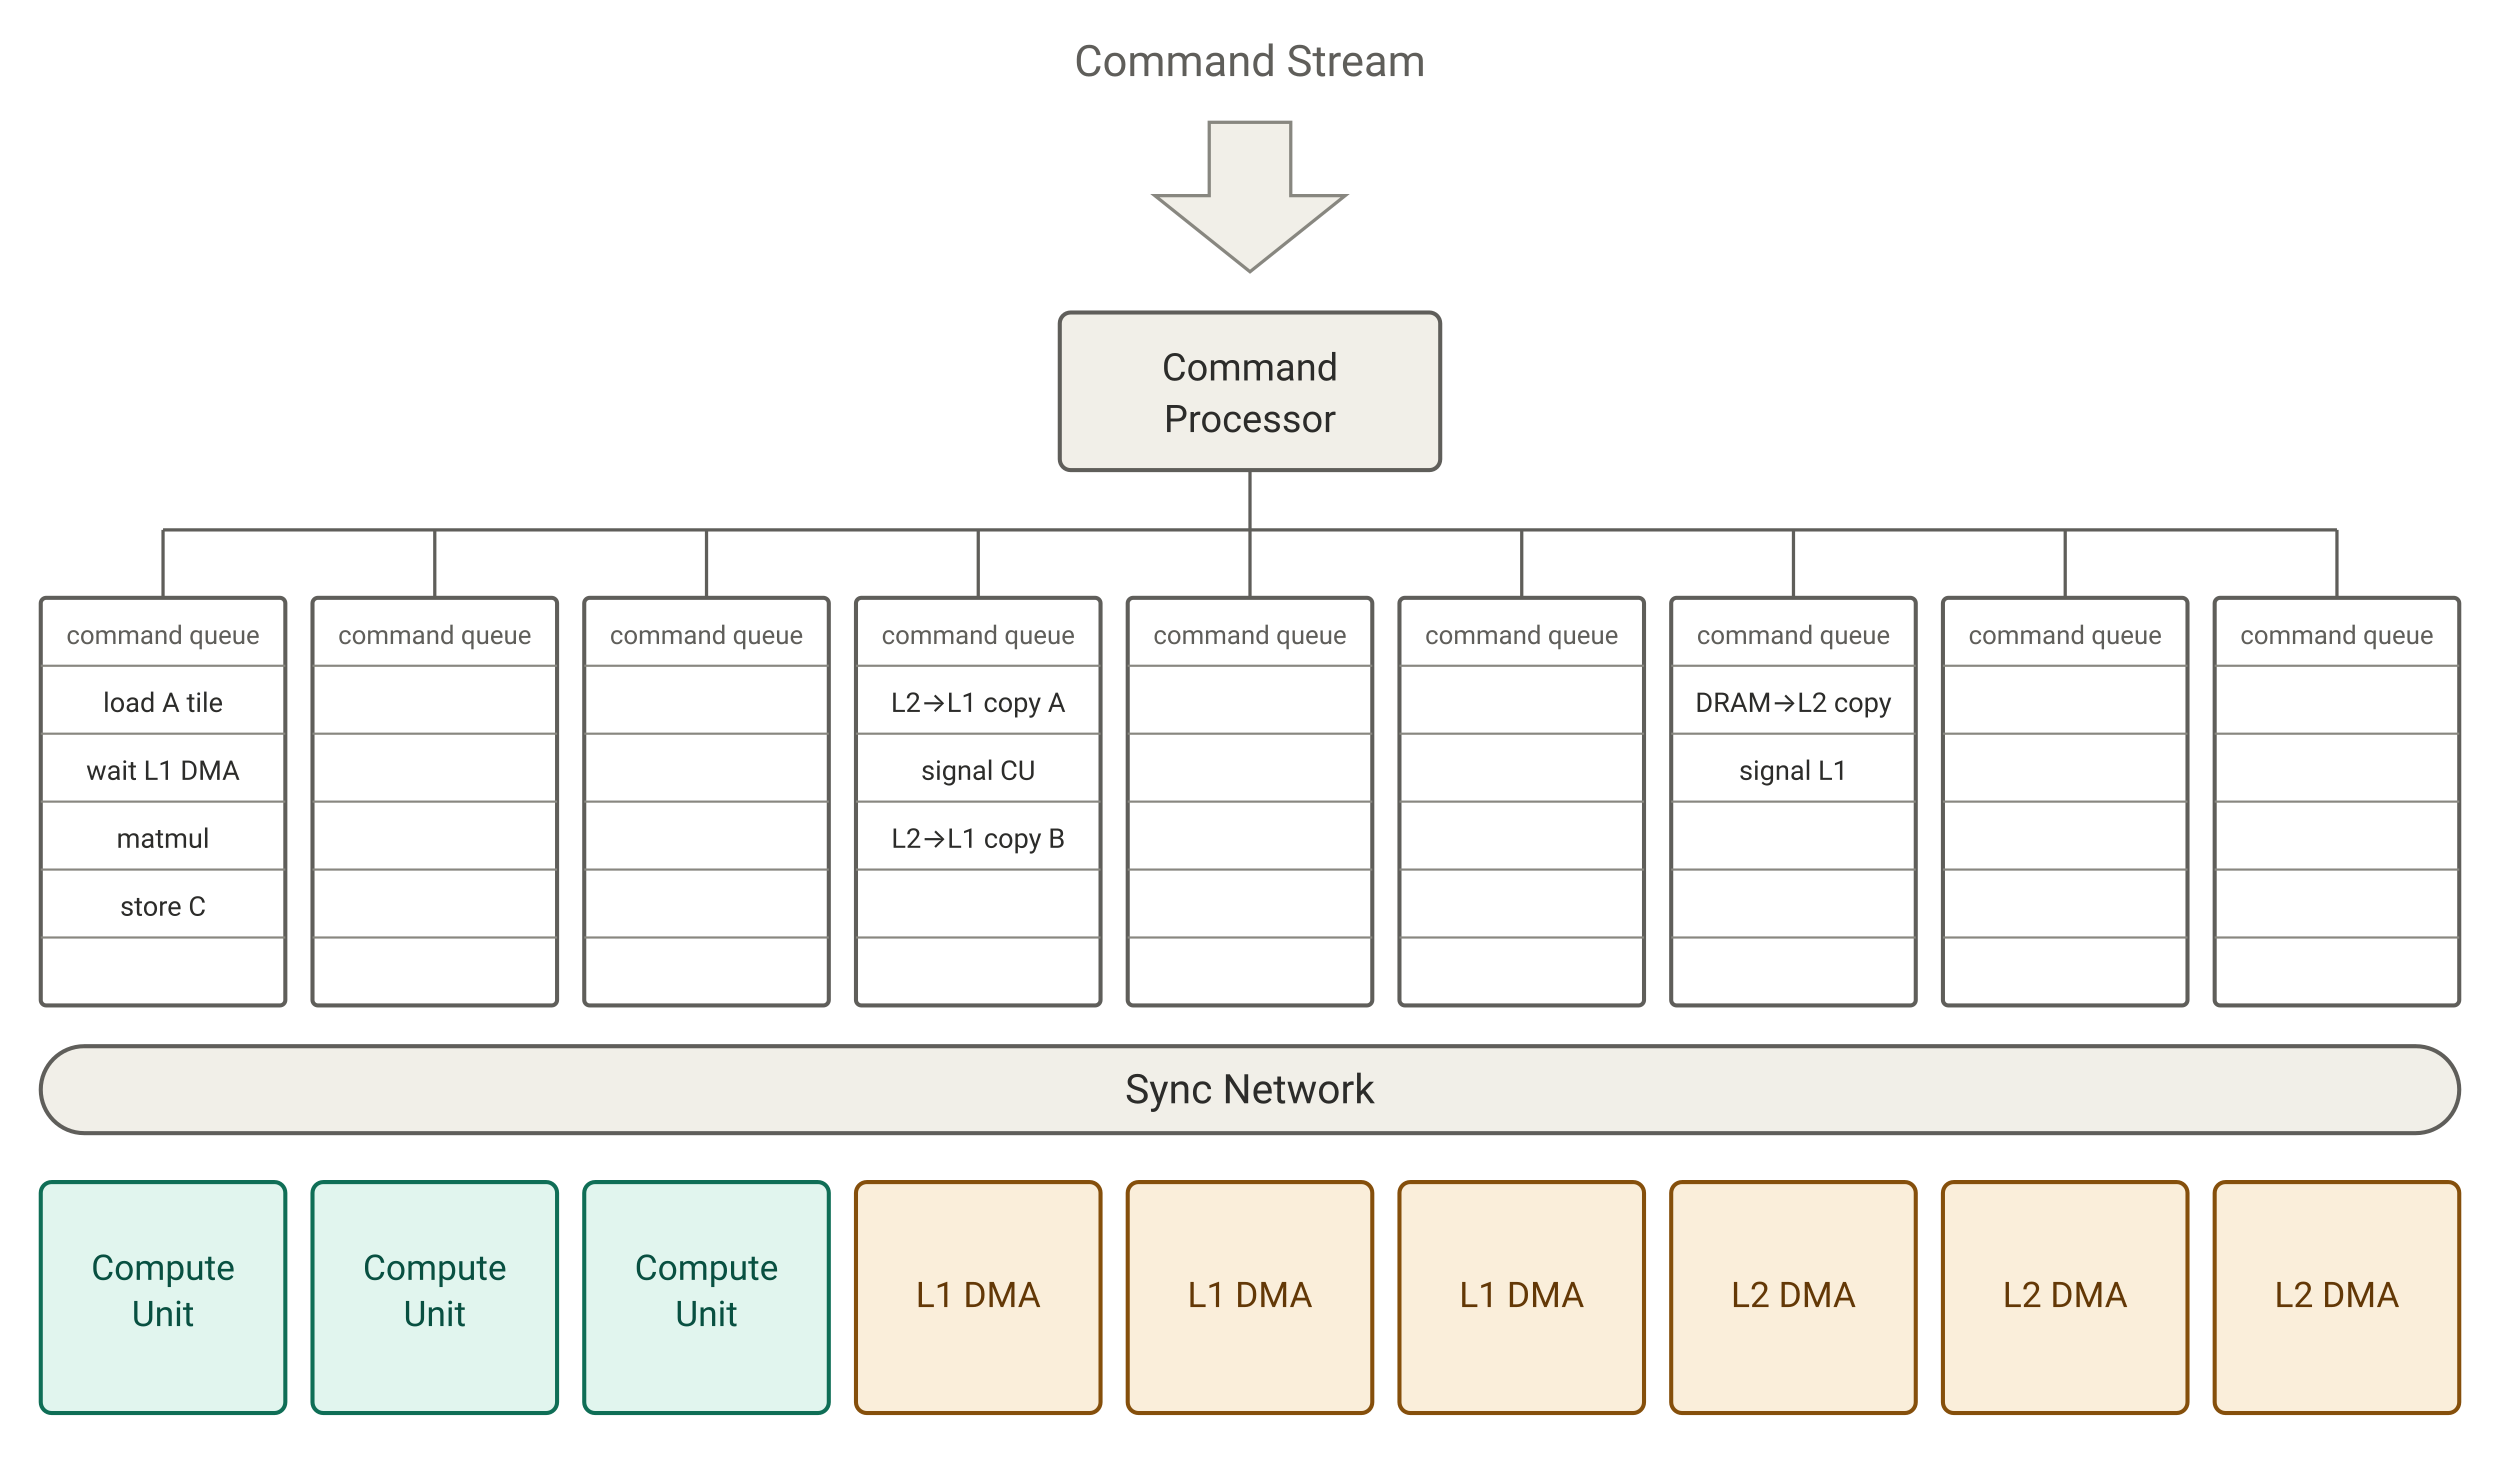
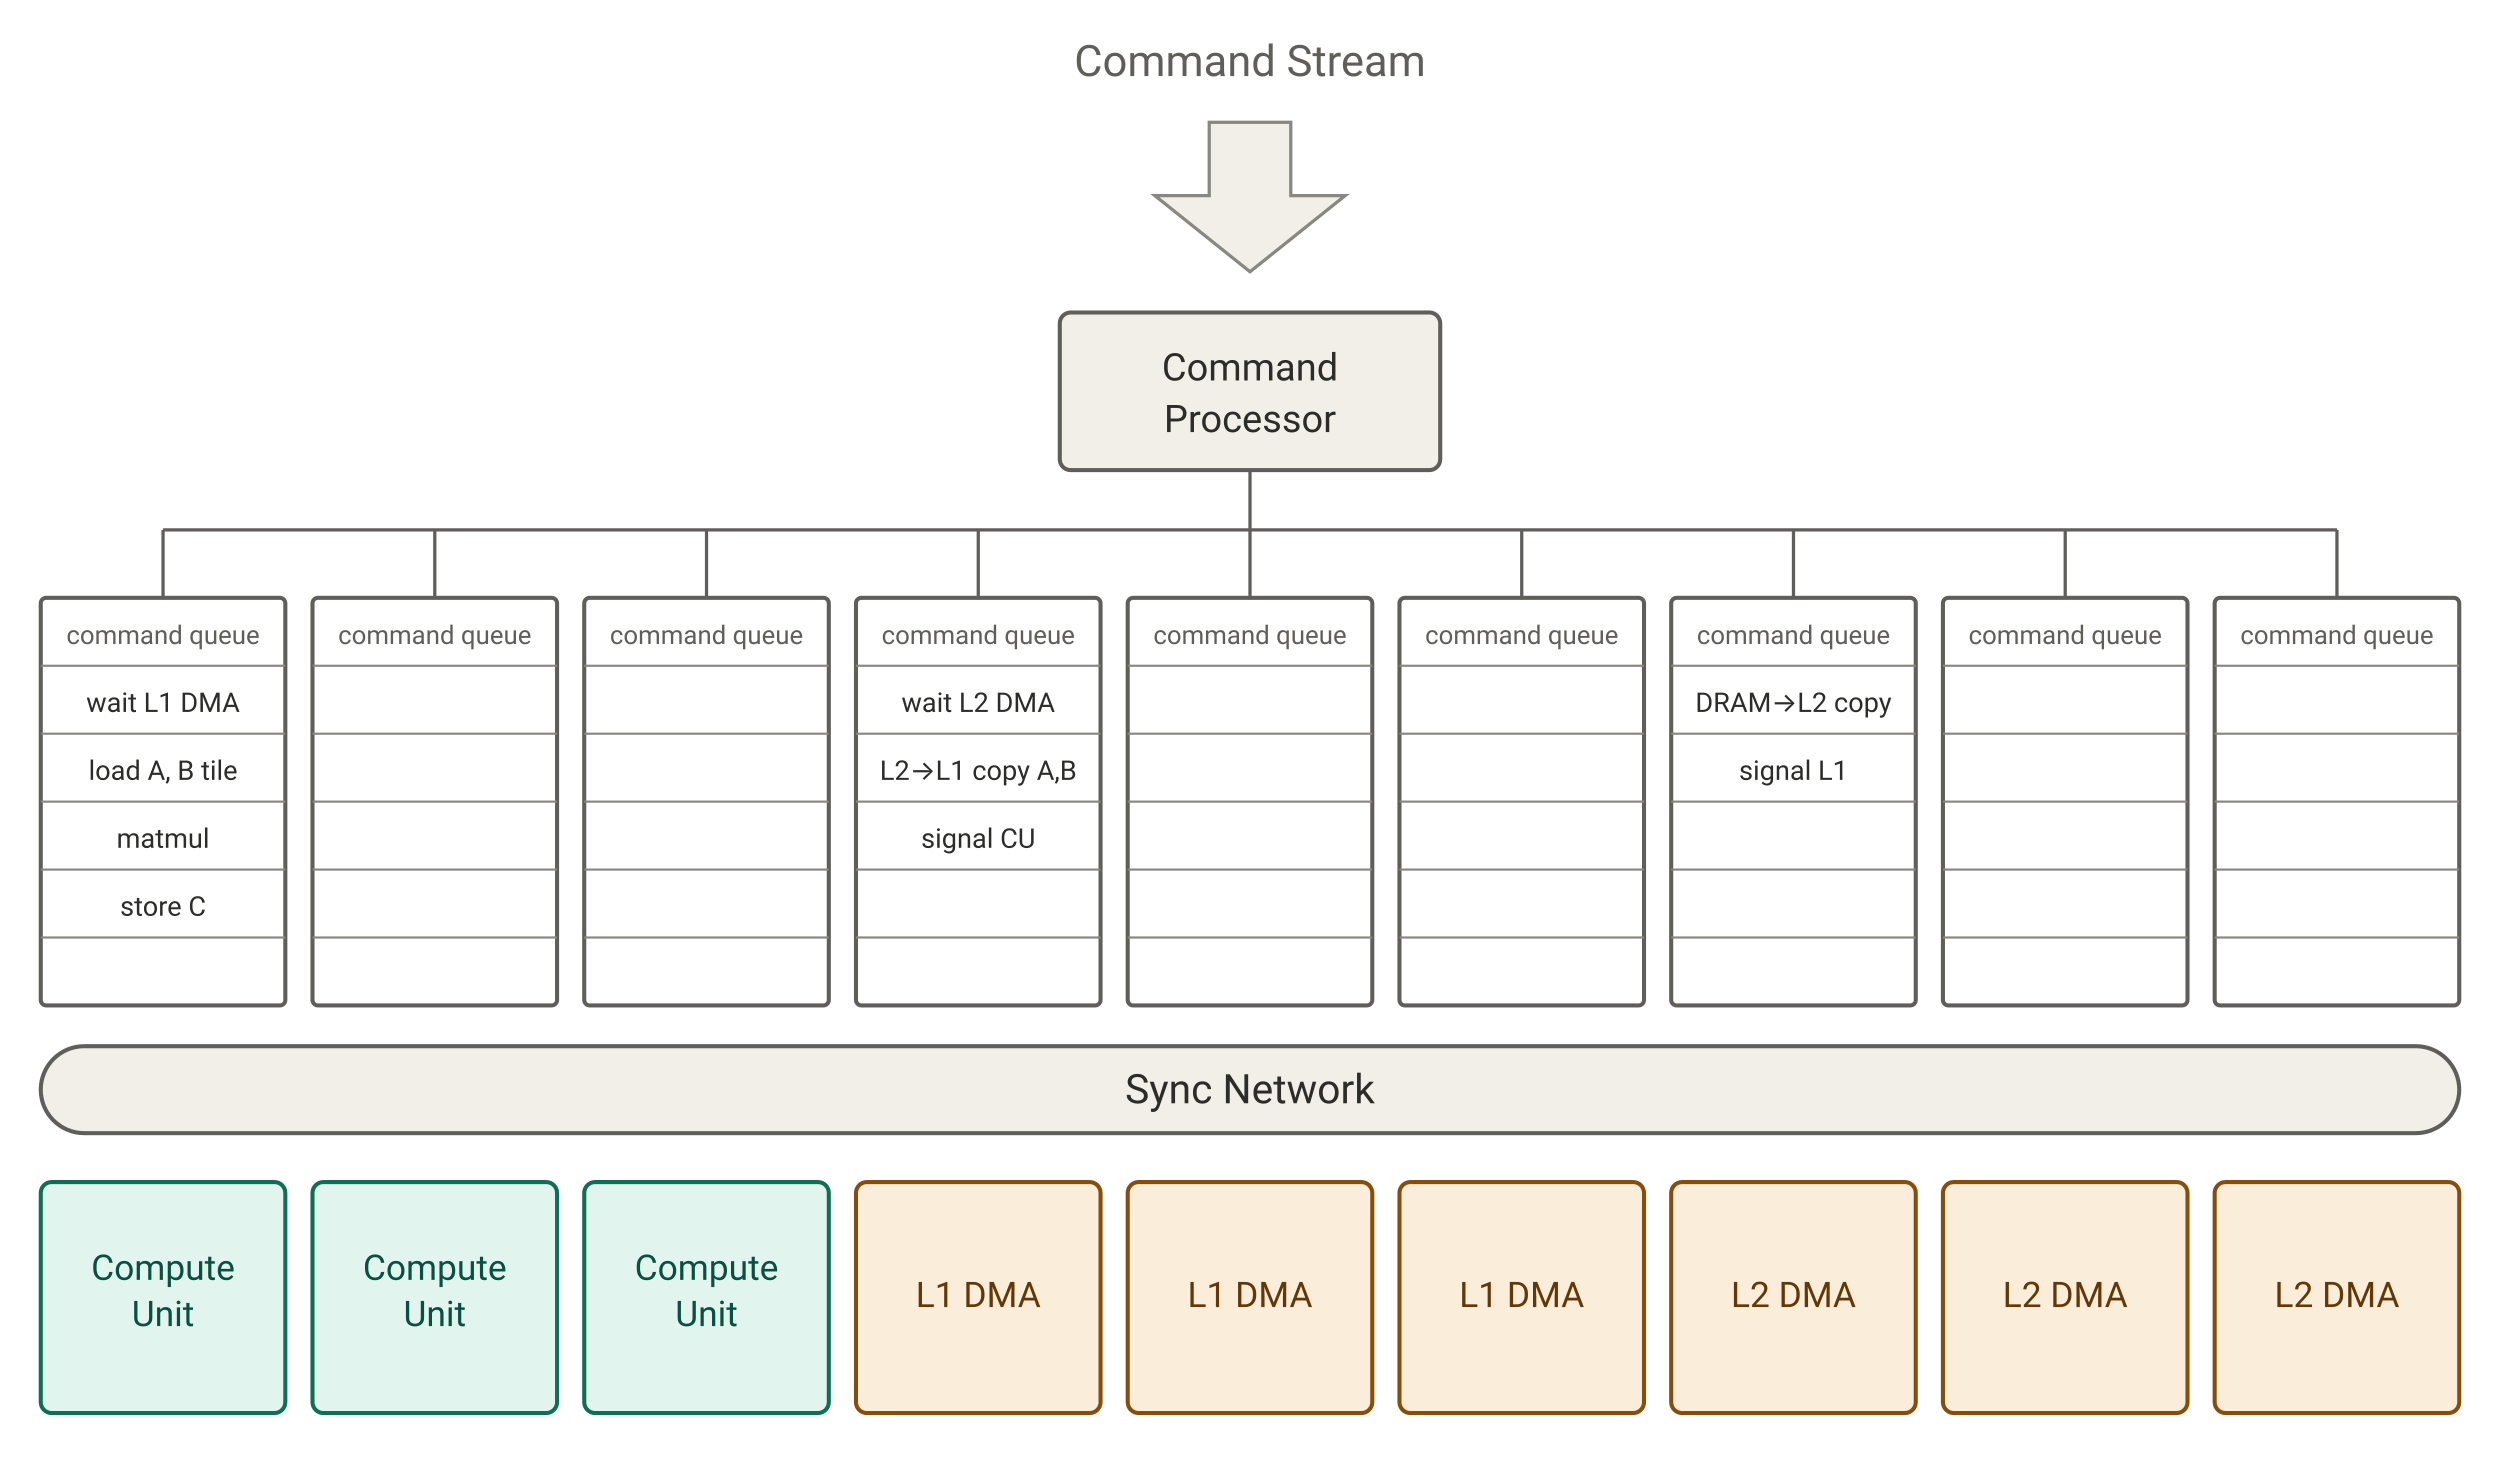
<svg xmlns="http://www.w3.org/2000/svg" width="920" height="540" viewBox="0 0 920 540" font-family="-apple-system, BlinkMacSystemFont, 'Segoe UI', Roboto, 'Apple SD Gothic Neo', 'Malgun Gothic', sans-serif">
  <text x="460" y="28" text-anchor="middle" font-size="16" fill="#5F5E5A">Command Stream</text>
  <path d="M 445 45 L 475 45 L 475 72 L 495 72 L 460 100 L 425 72 L 445 72 Z" fill="#F1EFE8" stroke="#888780" stroke-width="1.2" />
  <rect x="390" y="115" width="140" height="58" rx="4" fill="#F1EFE8" stroke="#5F5E5A" stroke-width="1.5" />
  <text x="460" y="140" text-anchor="middle" font-size="14" fill="#2C2C2A">Command</text>
  <text x="460" y="159" text-anchor="middle" font-size="14" fill="#2C2C2A">Processor</text>
  <g stroke="#5F5E5A" stroke-width="1.2" fill="none">
    <line x1="460" y1="173" x2="460" y2="195" />
    <line x1="60" y1="195" x2="860" y2="195" />
    <line x1="60" y1="195" x2="60" y2="220" />
    <line x1="160" y1="195" x2="160" y2="220" />
    <line x1="260" y1="195" x2="260" y2="220" />
    <line x1="360" y1="195" x2="360" y2="220" />
    <line x1="460" y1="195" x2="460" y2="220" />
    <line x1="560" y1="195" x2="560" y2="220" />
    <line x1="660" y1="195" x2="660" y2="220" />
    <line x1="760" y1="195" x2="760" y2="220" />
    <line x1="860" y1="195" x2="860" y2="220" />
  </g>
  <g stroke="#5F5E5A" stroke-width="1.5" fill="none">
    <rect x="15" y="220" width="90" height="150" rx="2" />
    <rect x="115" y="220" width="90" height="150" rx="2" />
    <rect x="215" y="220" width="90" height="150" rx="2" />
    <rect x="315" y="220" width="90" height="150" rx="2" />
    <rect x="415" y="220" width="90" height="150" rx="2" />
    <rect x="515" y="220" width="90" height="150" rx="2" />
    <rect x="615" y="220" width="90" height="150" rx="2" />
    <rect x="715" y="220" width="90" height="150" rx="2" />
    <rect x="815" y="220" width="90" height="150" rx="2" />
  </g>
  <g stroke="#888780" stroke-width="0.8">
    <line x1="15" y1="245" x2="105" y2="245" />
    <line x1="15" y1="270" x2="105" y2="270" />
    <line x1="15" y1="295" x2="105" y2="295" />
    <line x1="15" y1="320" x2="105" y2="320" />
    <line x1="15" y1="345" x2="105" y2="345" />
    <line x1="115" y1="245" x2="205" y2="245" />
    <line x1="115" y1="270" x2="205" y2="270" />
    <line x1="115" y1="295" x2="205" y2="295" />
    <line x1="115" y1="320" x2="205" y2="320" />
    <line x1="115" y1="345" x2="205" y2="345" />
    <line x1="215" y1="245" x2="305" y2="245" />
    <line x1="215" y1="270" x2="305" y2="270" />
    <line x1="215" y1="295" x2="305" y2="295" />
    <line x1="215" y1="320" x2="305" y2="320" />
    <line x1="215" y1="345" x2="305" y2="345" />
    <line x1="315" y1="245" x2="405" y2="245" />
    <line x1="315" y1="270" x2="405" y2="270" />
    <line x1="315" y1="295" x2="405" y2="295" />
    <line x1="315" y1="320" x2="405" y2="320" />
    <line x1="315" y1="345" x2="405" y2="345" />
    <line x1="415" y1="245" x2="505" y2="245" />
    <line x1="415" y1="270" x2="505" y2="270" />
    <line x1="415" y1="295" x2="505" y2="295" />
    <line x1="415" y1="320" x2="505" y2="320" />
    <line x1="415" y1="345" x2="505" y2="345" />
    <line x1="515" y1="245" x2="605" y2="245" />
    <line x1="515" y1="270" x2="605" y2="270" />
    <line x1="515" y1="295" x2="605" y2="295" />
    <line x1="515" y1="320" x2="605" y2="320" />
    <line x1="515" y1="345" x2="605" y2="345" />
    <line x1="615" y1="245" x2="705" y2="245" />
    <line x1="615" y1="270" x2="705" y2="270" />
    <line x1="615" y1="295" x2="705" y2="295" />
    <line x1="615" y1="320" x2="705" y2="320" />
    <line x1="615" y1="345" x2="705" y2="345" />
    <line x1="715" y1="245" x2="805" y2="245" />
    <line x1="715" y1="270" x2="805" y2="270" />
    <line x1="715" y1="295" x2="805" y2="295" />
    <line x1="715" y1="320" x2="805" y2="320" />
    <line x1="715" y1="345" x2="805" y2="345" />
    <line x1="815" y1="245" x2="905" y2="245" />
    <line x1="815" y1="270" x2="905" y2="270" />
    <line x1="815" y1="295" x2="905" y2="295" />
    <line x1="815" y1="320" x2="905" y2="320" />
    <line x1="815" y1="345" x2="905" y2="345" />
  </g>
  <rect x="15" y="385" width="890" height="32" rx="16" fill="#F1EFE8" stroke="#5F5E5A" stroke-width="1.5" />
  <text x="460" y="406" text-anchor="middle" font-size="15" fill="#2C2C2A">Sync Network</text>
  <g fill="#E1F5EE" stroke="#0F6E56" stroke-width="1.5">
    <rect x="15" y="435" width="90" height="85" rx="4" />
    <rect x="115" y="435" width="90" height="85" rx="4" />
    <rect x="215" y="435" width="90" height="85" rx="4" />
  </g>
  <g font-size="13" fill="#085041" text-anchor="middle">
    <text x="60" y="471">Compute</text>
    <text x="60" y="488">Unit</text>
    <text x="160" y="471">Compute</text>
    <text x="160" y="488">Unit</text>
    <text x="260" y="471">Compute</text>
    <text x="260" y="488">Unit</text>
  </g>
  <g fill="#FAEEDA" stroke="#854F0B" stroke-width="1.5">
    <rect x="315" y="435" width="90" height="85" rx="4" />
    <rect x="415" y="435" width="90" height="85" rx="4" />
    <rect x="515" y="435" width="90" height="85" rx="4" />
    <rect x="615" y="435" width="90" height="85" rx="4" />
    <rect x="715" y="435" width="90" height="85" rx="4" />
    <rect x="815" y="435" width="90" height="85" rx="4" />
  </g>
  <g font-size="13" fill="#633806" text-anchor="middle">
    <text x="360" y="481">L1 DMA</text>
    <text x="460" y="481">L1 DMA</text>
    <text x="560" y="481">L1 DMA</text>
    <text x="660" y="481">L2 DMA</text>
    <text x="760" y="481">L2 DMA</text>
    <text x="860" y="481">L2 DMA</text>
  </g>
  <text x="60" y="237" text-anchor="middle" font-size="9.5" fill="#5F5E5A">command queue</text>
  <text x="160" y="237" text-anchor="middle" font-size="9.5" fill="#5F5E5A">command queue</text>
  <text x="260" y="237" text-anchor="middle" font-size="9.5" fill="#5F5E5A">command queue</text>
  <text x="360" y="237" text-anchor="middle" font-size="9.5" fill="#5F5E5A">command queue</text>
  <text x="460" y="237" text-anchor="middle" font-size="9.5" fill="#5F5E5A">command queue</text>
  <text x="560" y="237" text-anchor="middle" font-size="9.5" fill="#5F5E5A">command queue</text>
  <text x="660" y="237" text-anchor="middle" font-size="9.5" fill="#5F5E5A">command queue</text>
  <text x="760" y="237" text-anchor="middle" font-size="9.5" fill="#5F5E5A">command queue</text>
  <text x="860" y="237" text-anchor="middle" font-size="9.5" fill="#5F5E5A">command queue</text>
-   <text x="60" y="262" text-anchor="middle" font-size="10" fill="#2C2C2A">load A tile</text>
-   <text x="60" y="287" text-anchor="middle" font-size="10" fill="#2C2C2A">wait L1 DMA</text>
+   <text x="60" y="262" text-anchor="middle" font-size="10" fill="#2C2C2A">wait L1 DMA</text>
+   <text x="60" y="287" text-anchor="middle" font-size="10" fill="#2C2C2A">load A, B tile</text>
  <text x="60" y="312" text-anchor="middle" font-size="10" fill="#2C2C2A">matmul</text>
  <text x="60" y="337" text-anchor="middle" font-size="10" fill="#2C2C2A">store C</text>
-   <text x="360" y="262" text-anchor="middle" font-size="10" fill="#2C2C2A">L2→L1 copy A</text>
-   <text x="360" y="287" text-anchor="middle" font-size="10" fill="#2C2C2A">signal CU</text>
-   <text x="360" y="312" text-anchor="middle" font-size="10" fill="#2C2C2A">L2→L1 copy B</text>
+   <text x="360" y="262" text-anchor="middle" font-size="10" fill="#2C2C2A">wait L2 DMA</text>
+   <text x="360" y="287" text-anchor="middle" font-size="10" fill="#2C2C2A">L2→L1 copy A,B</text>
+   <text x="360" y="312" text-anchor="middle" font-size="10" fill="#2C2C2A">signal CU</text>
  <text x="660" y="262" text-anchor="middle" font-size="10" fill="#2C2C2A">DRAM→L2 copy</text>
  <text x="660" y="287" text-anchor="middle" font-size="10" fill="#2C2C2A">signal L1</text>
</svg>
